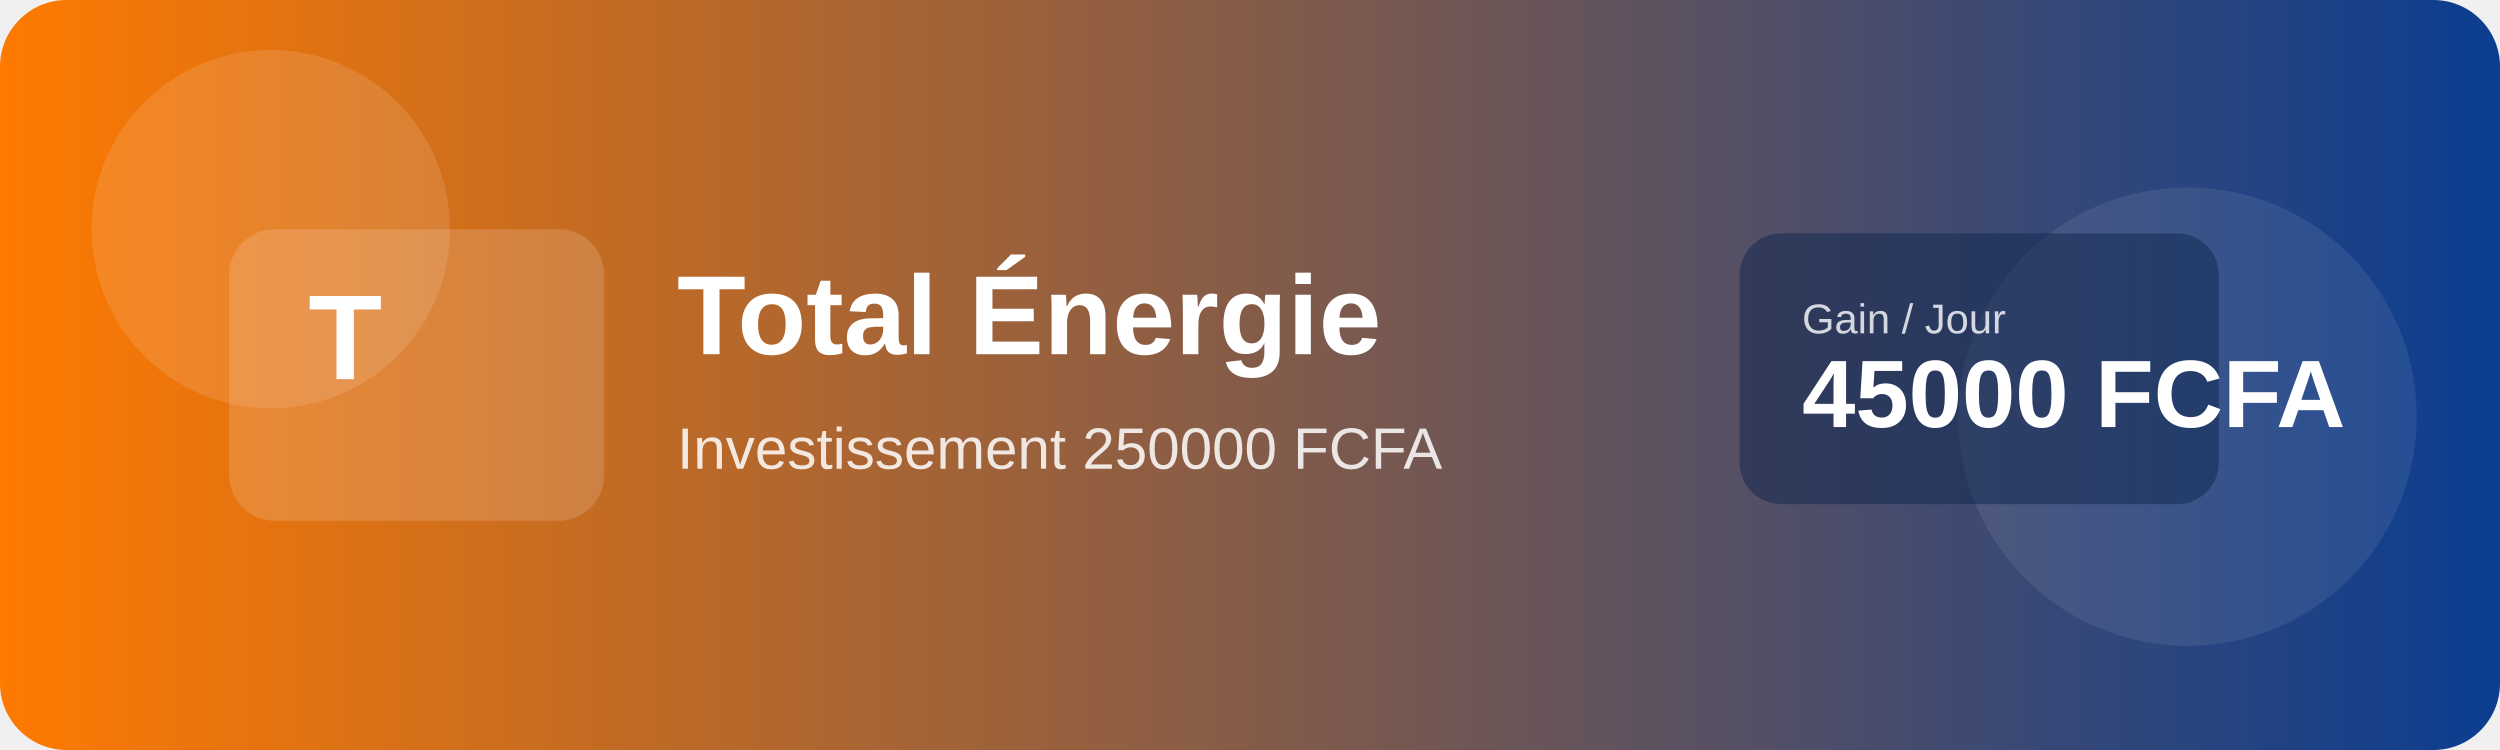
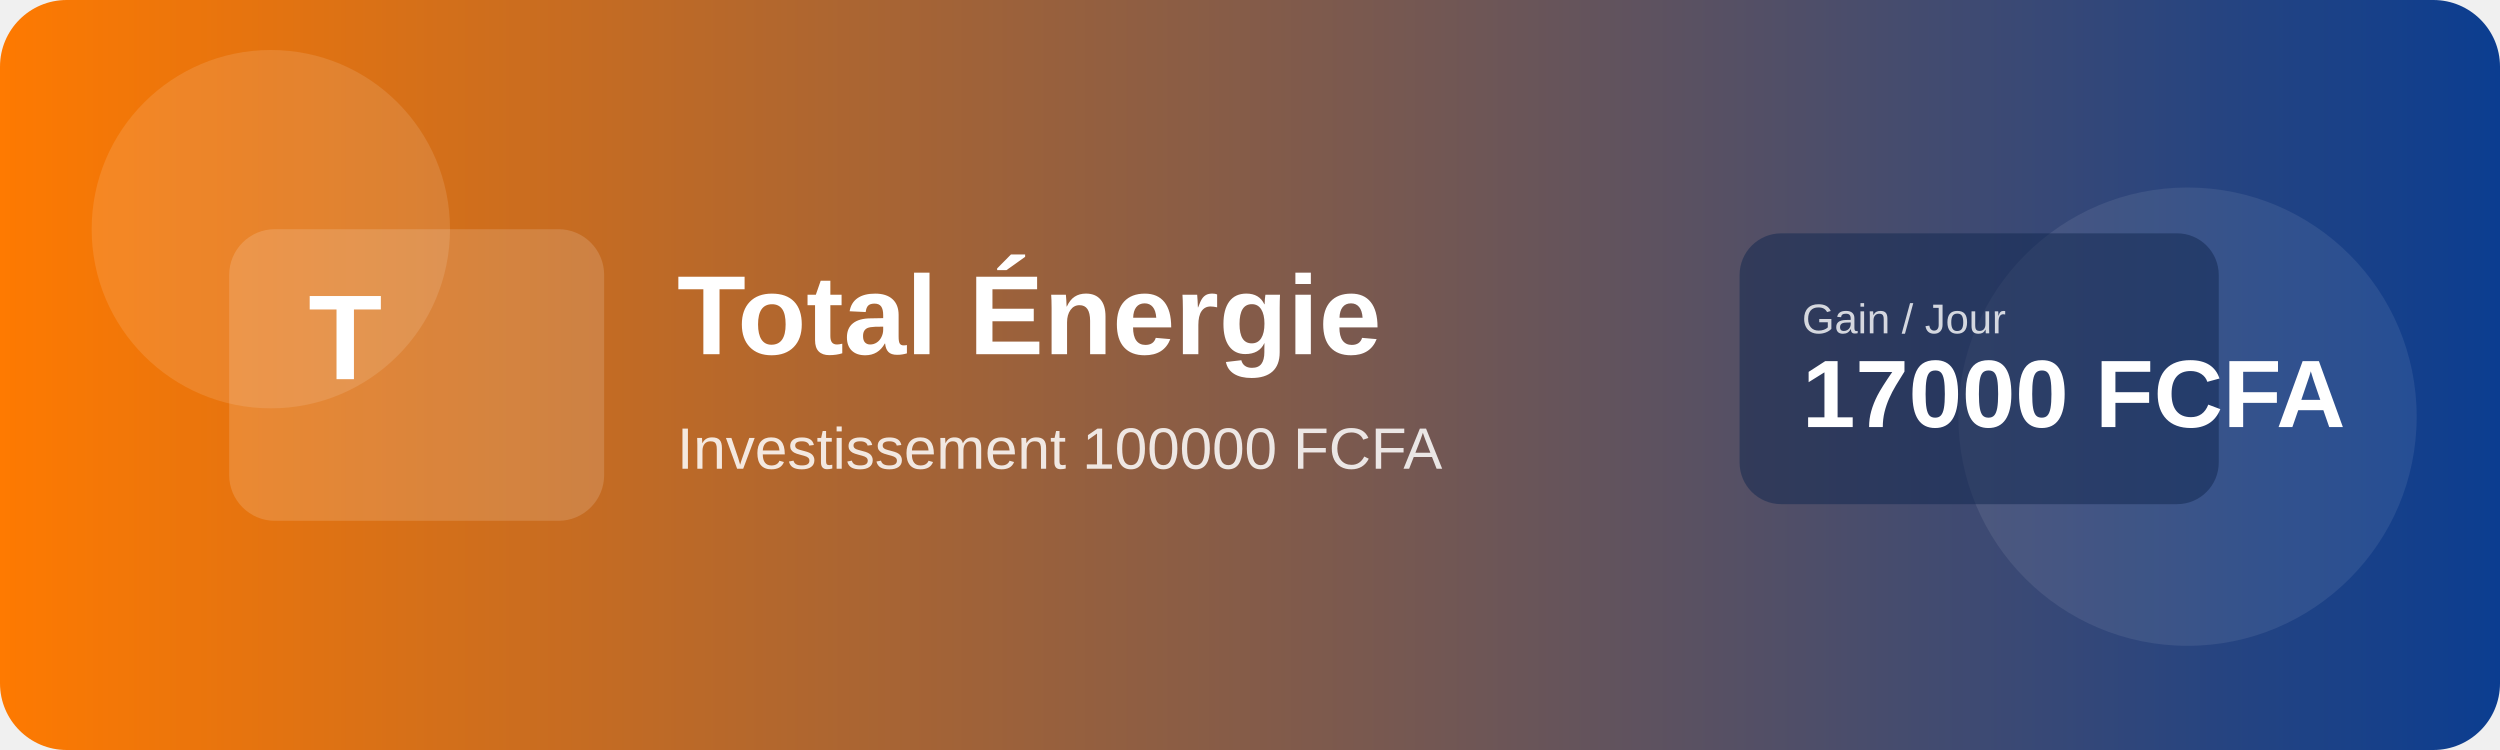
- <svg xmlns="http://www.w3.org/2000/svg" width="1200" height="360" viewBox="0 0 1200 360" role="img" aria-label="Total Énergie product design">
+ <svg xmlns="http://www.w3.org/2000/svg" width="1200" height="360" viewBox="0 0 1200 360" role="img" aria-label="Total Énergie">
  <defs>
    <linearGradient id="bg" x1="0" x2="1">
      <stop stop-color="#ff7a00" offset="0%" />
      <stop stop-color="#0a3d91" offset="100%" />
    </linearGradient>
  </defs>
  <rect width="1200" height="360" fill="url(#bg)" rx="32" />
  <circle cx="130" cy="110" r="86" fill="rgba(255,255,255,0.12)" />
  <circle cx="1050" cy="200" r="110" fill="rgba(255,255,255,0.08)" />
  <rect x="110" y="110" width="180" height="140" rx="22" fill="rgba(255,255,255,0.15)" />
  <text x="148" y="182" font-family="Arial, sans-serif" font-size="58" font-weight="700" fill="#fff">T</text>
  <text x="325" y="170" font-family="Arial, sans-serif" font-size="54" font-weight="700" fill="#fff">Total Énergie</text>
-   <text x="325" y="225" font-family="Arial, sans-serif" font-size="28" fill="rgba(255,255,255,0.85)">Investissement 250000 FCFA</text>
+   <text x="325" y="225" font-family="Arial, sans-serif" font-size="28" fill="rgba(255,255,255,0.85)">Investissement 100000 FCFA</text>
  <rect x="835" y="112" width="230" height="130" rx="20" fill="rgba(17,38,78,0.5)" />
  <text x="865" y="160" font-family="Arial, sans-serif" font-size="20" fill="rgba(255,255,255,0.8)">Gain / Jour</text>
-   <text x="865" y="205" font-family="Arial, sans-serif" font-size="46" font-weight="700" fill="#fff">45000 FCFA</text>
+   <text x="865" y="205" font-family="Arial, sans-serif" font-size="46" font-weight="700" fill="#fff">17000 FCFA</text>
</svg>
